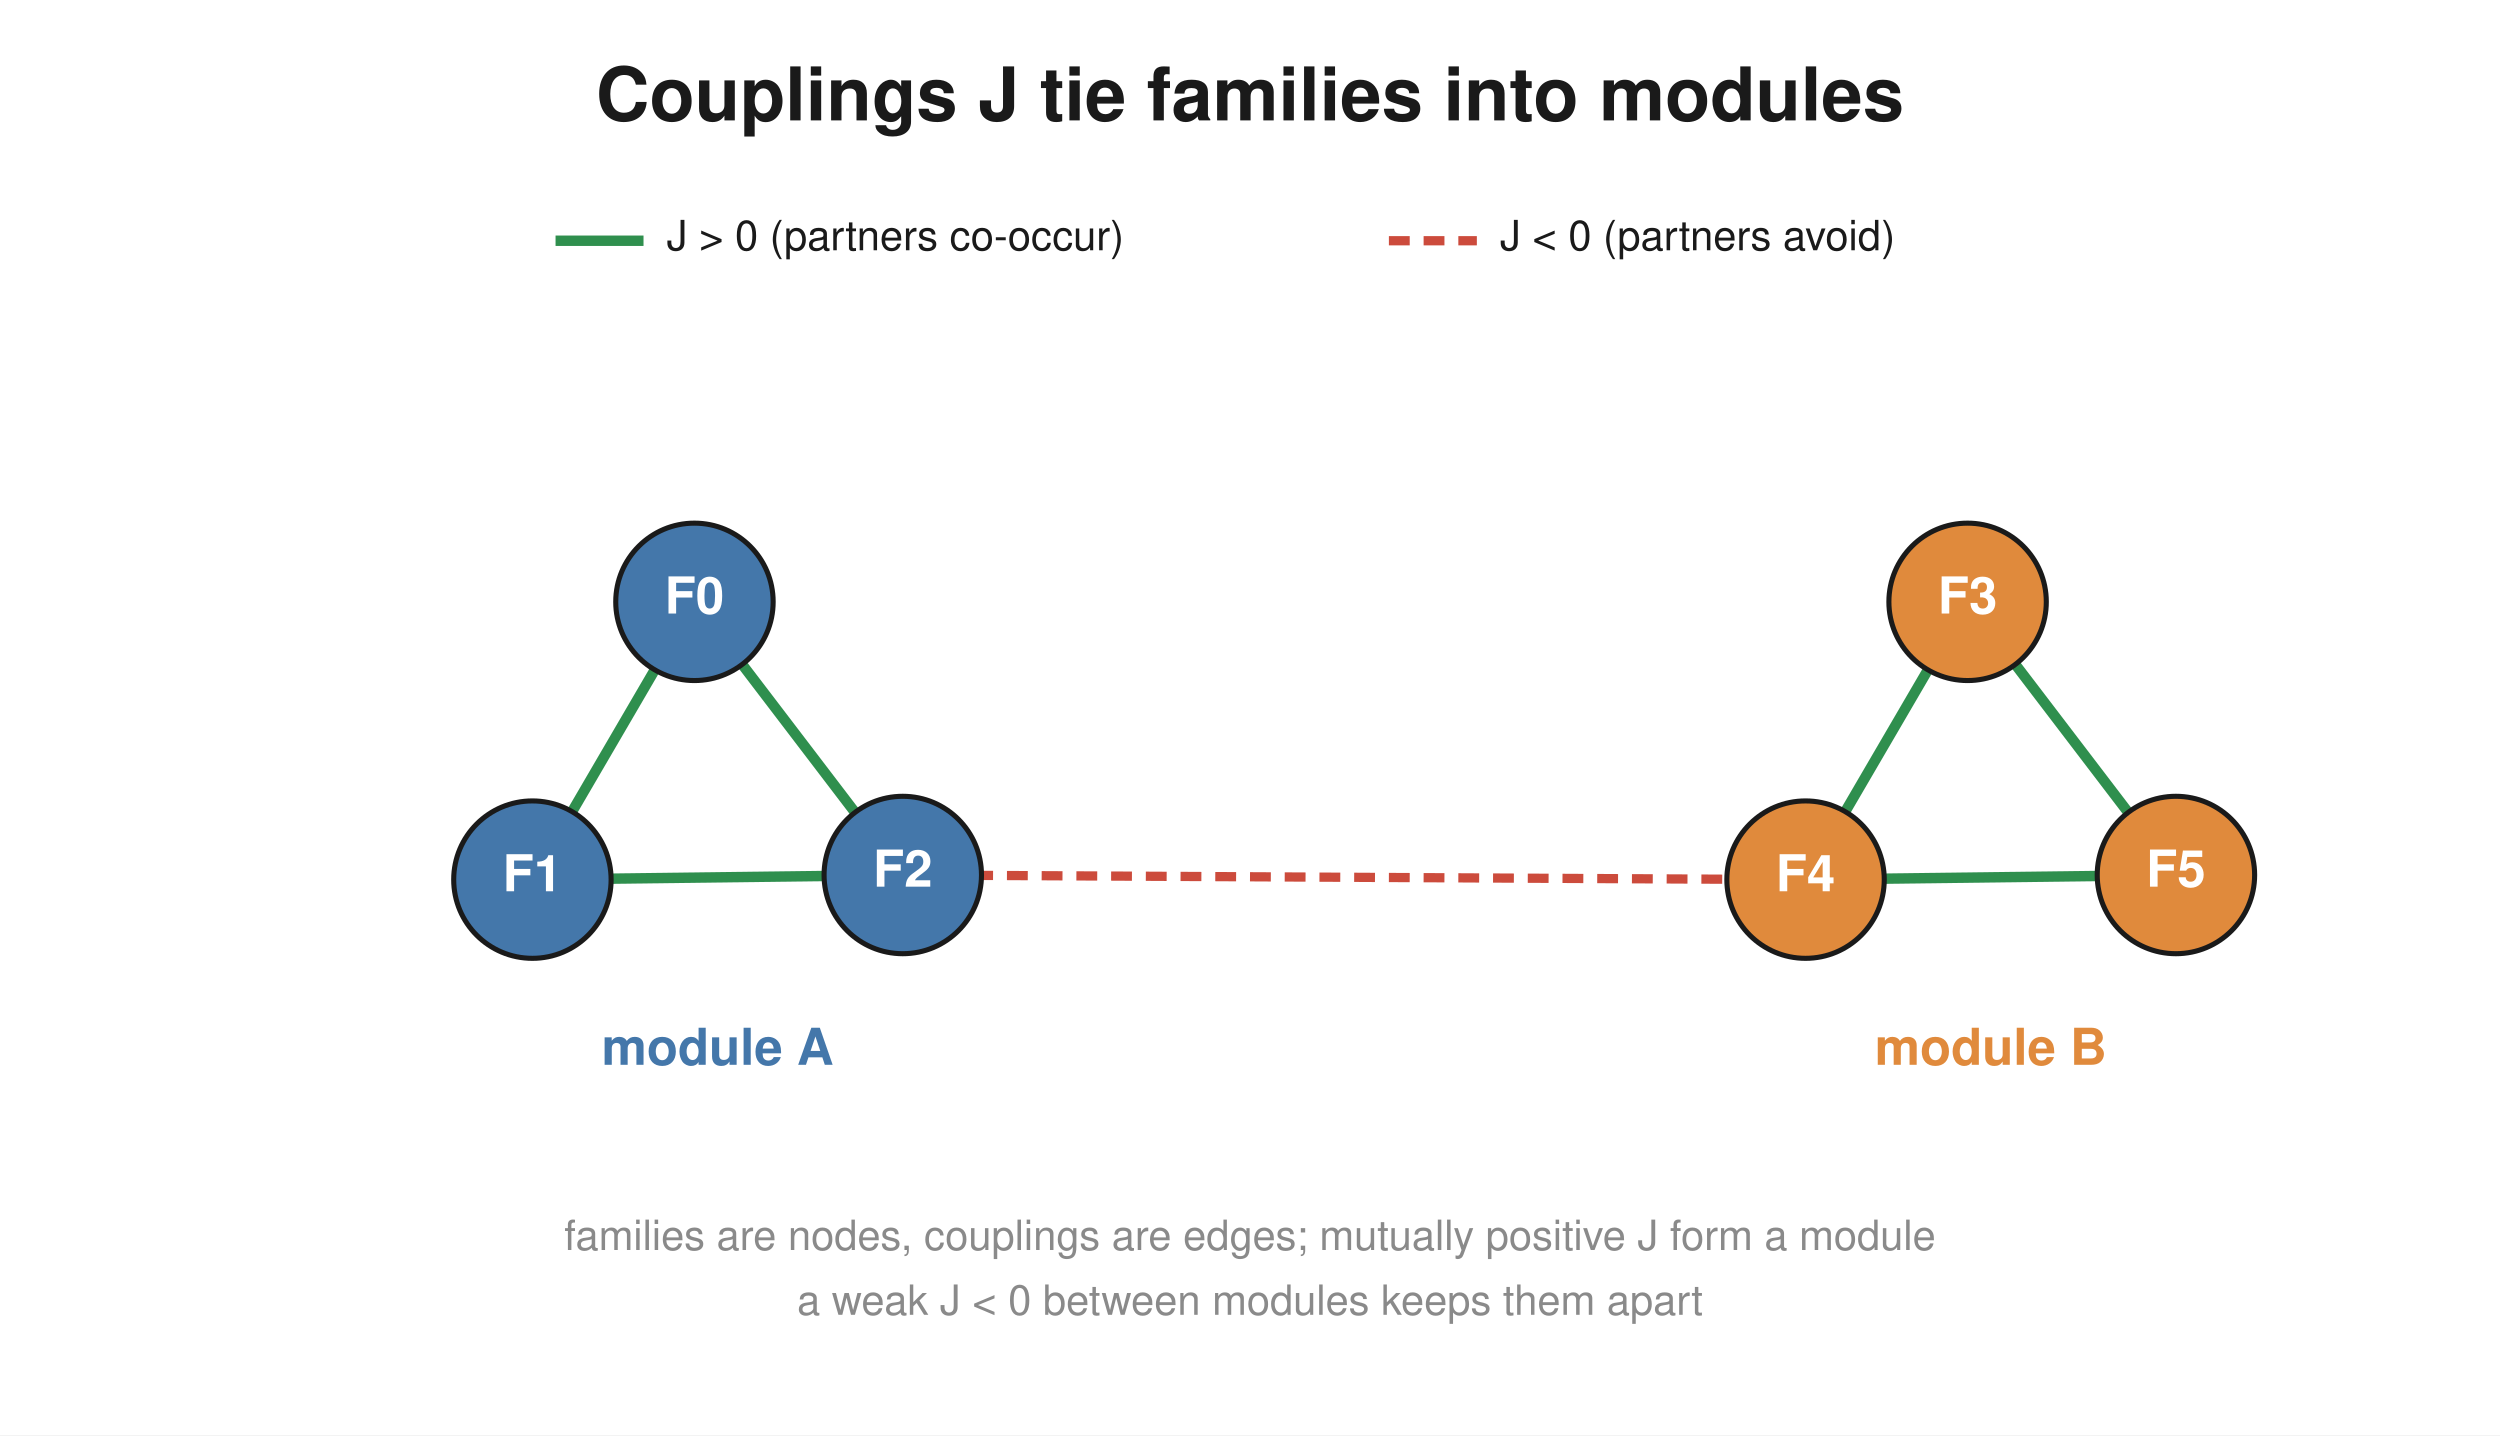
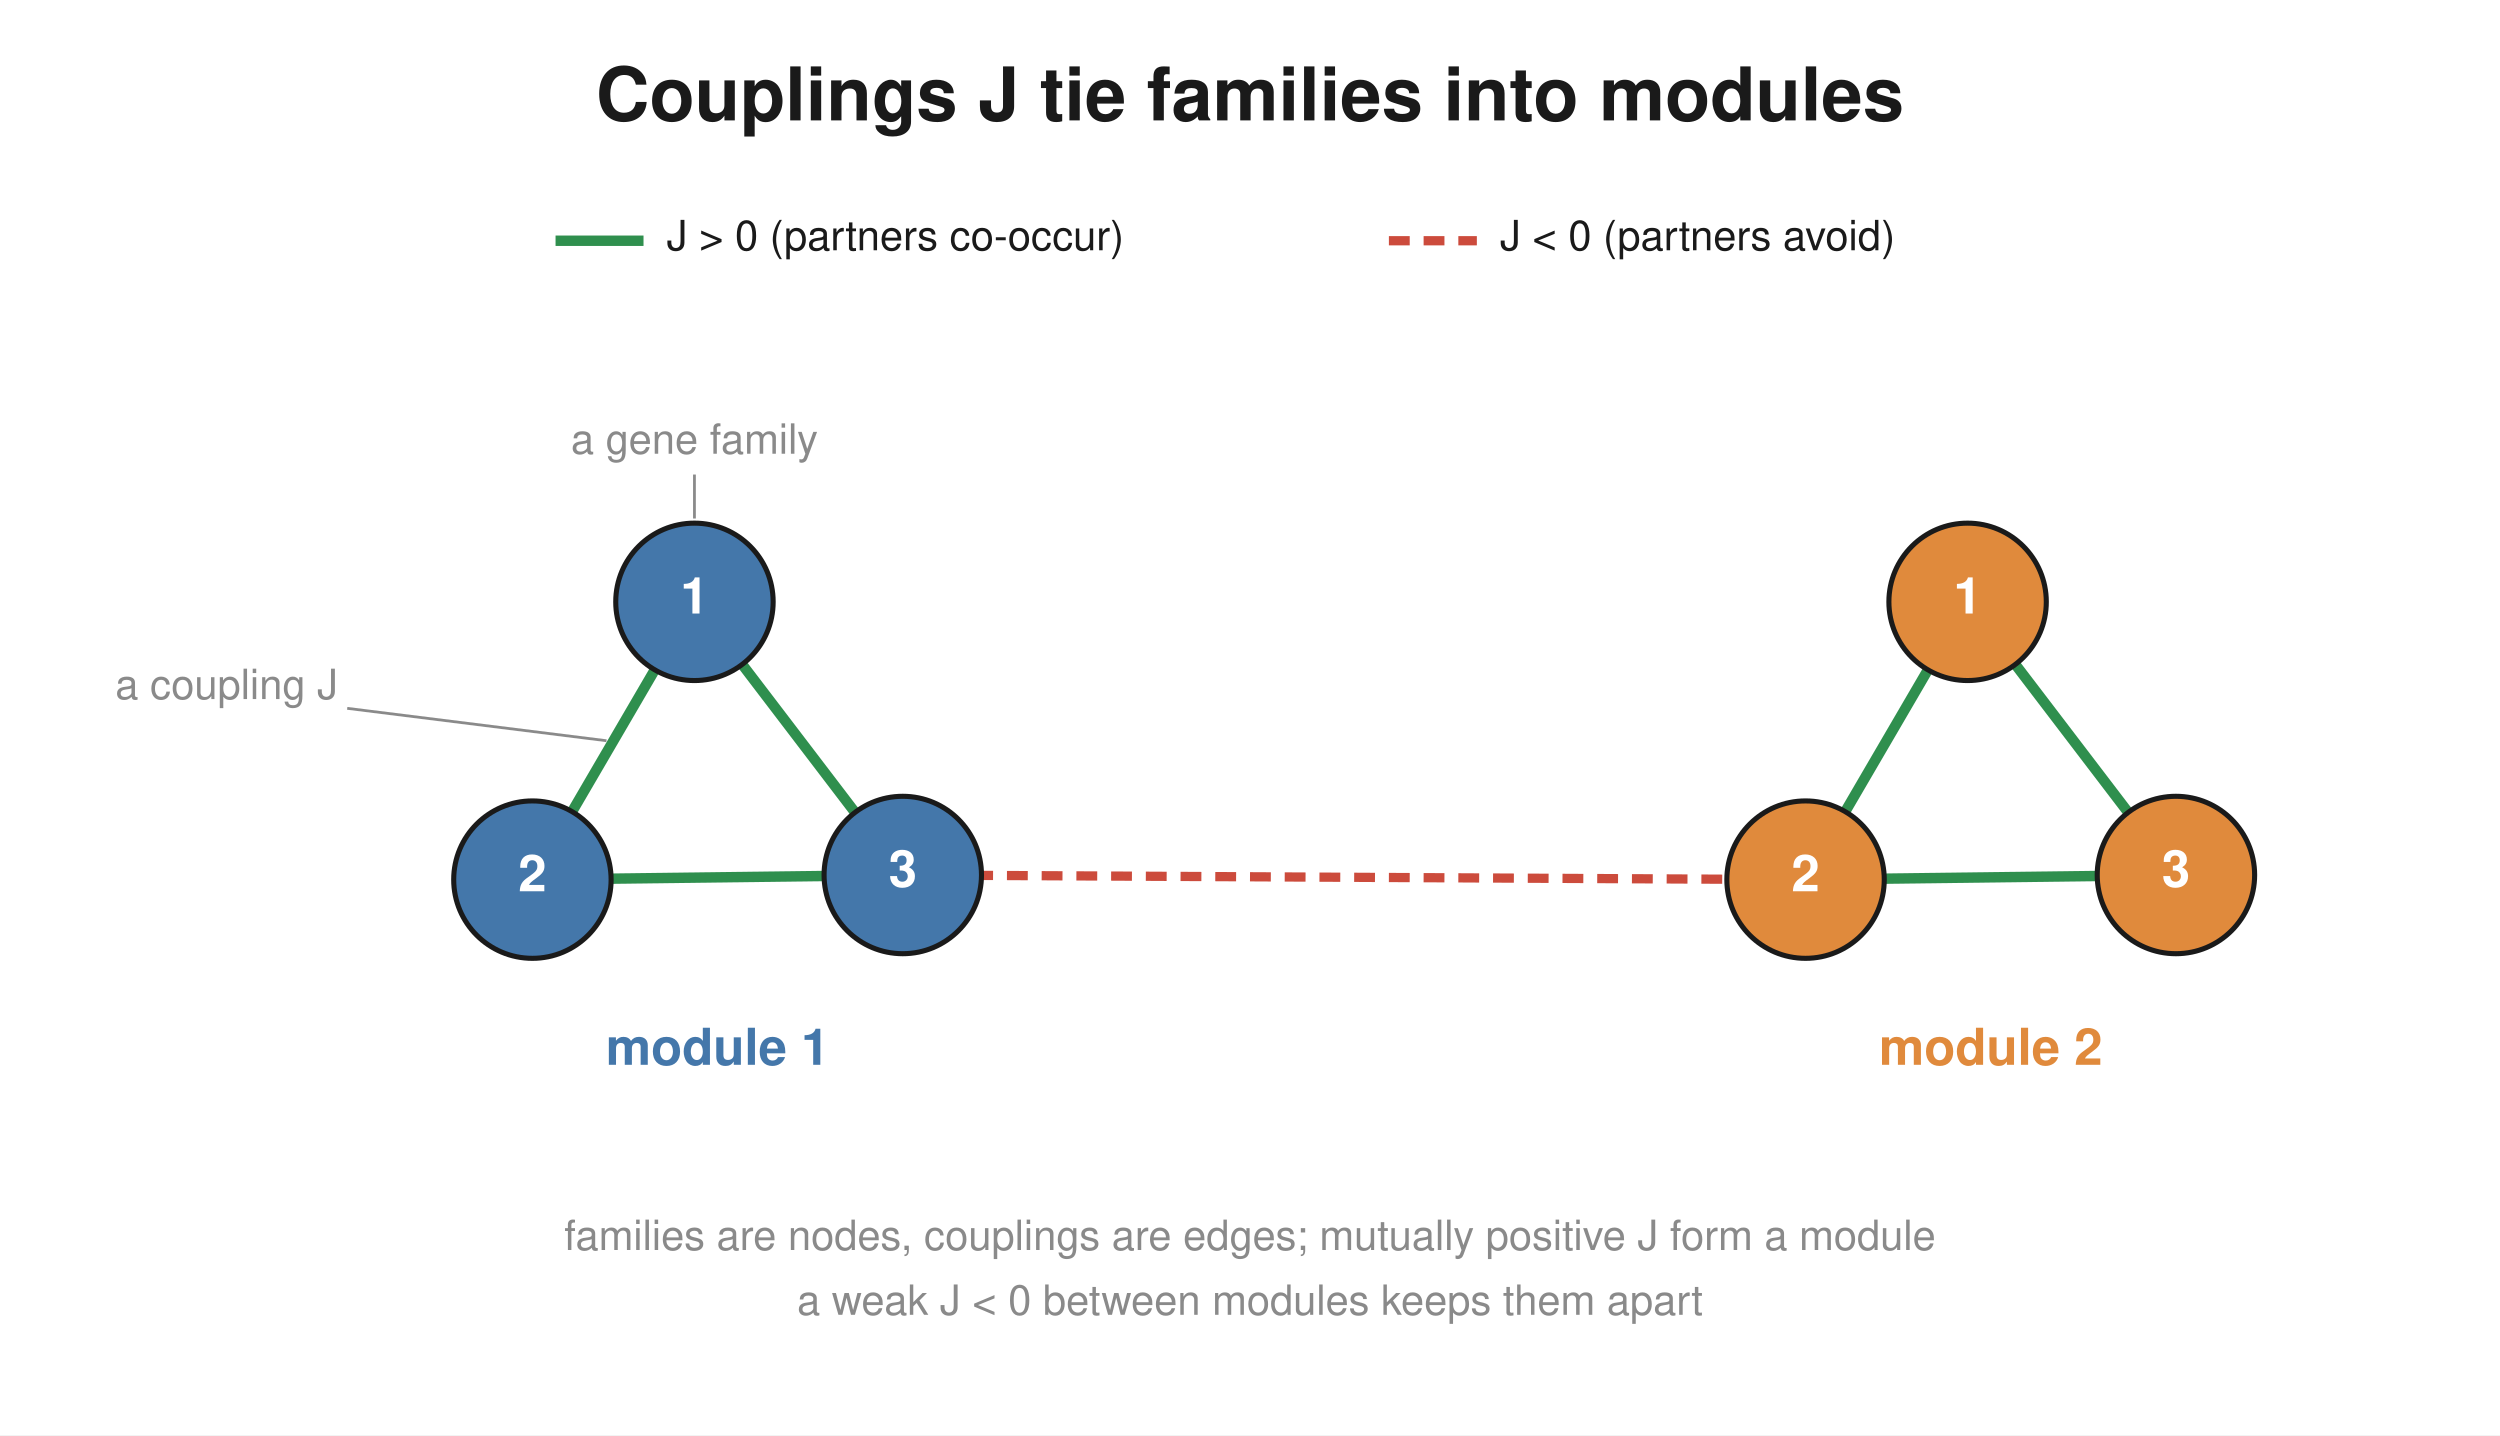
<svg xmlns="http://www.w3.org/2000/svg" width="1080" height="620" viewBox="0 0 1080 620">
  <defs>
</defs>
  <rect x="0" y="0" width="1080" height="620" fill="white" />
  <text x="540.0" y="52" font-size="32" font-family="Helvetica" text-anchor="middle" font-weight="bold" fill="#1a1a1a">Couplings J tie families into modules</text>
  <path d="M240.0,104 L278.0,104" stroke="#2f8f4e" stroke-width="4.5" />
  <text x="288.0" y="104" font-size="18" font-family="Helvetica" text-anchor="start" dominant-baseline="central" fill="#1a1a1a">J &gt; 0  (partners co-occur)</text>
  <path d="M600.0,104 L638.0,104" stroke="#cc4b3c" stroke-width="4.0" stroke-dasharray="9,6" />
  <text x="648.0" y="104" font-size="18" font-family="Helvetica" text-anchor="start" dominant-baseline="central" fill="#1a1a1a">J &lt; 0  (partners avoid)</text>
  <path d="M300,260 L230,380" stroke="#2f8f4e" stroke-width="4.5" />
  <path d="M300,260 L390,378" stroke="#2f8f4e" stroke-width="4.5" />
  <path d="M230,380 L390,378" stroke="#2f8f4e" stroke-width="4.5" />
  <path d="M850,260 L780,380" stroke="#2f8f4e" stroke-width="4.5" />
  <path d="M850,260 L940,378" stroke="#2f8f4e" stroke-width="4.5" />
  <path d="M780,380 L940,378" stroke="#2f8f4e" stroke-width="4.5" />
  <path d="M390,378 L780,380" stroke="#cc4b3c" stroke-width="4.0" stroke-dasharray="9,6" />
  <circle cx="300" cy="260" r="34" fill="#4477AA" stroke="#1a1a1a" stroke-width="2.2" />
-   <text x="300" y="260" font-size="22" font-family="Helvetica" text-anchor="middle" dominant-baseline="central" fill="white" font-weight="bold">F0</text>
+   <text x="300" y="260" font-size="22" font-family="Helvetica" text-anchor="middle" dominant-baseline="central" fill="white" font-weight="bold">1</text>
  <circle cx="230" cy="380" r="34" fill="#4477AA" stroke="#1a1a1a" stroke-width="2.2" />
-   <text x="230" y="380" font-size="22" font-family="Helvetica" text-anchor="middle" dominant-baseline="central" fill="white" font-weight="bold">F1</text>
+   <text x="230" y="380" font-size="22" font-family="Helvetica" text-anchor="middle" dominant-baseline="central" fill="white" font-weight="bold">2</text>
  <circle cx="390" cy="378" r="34" fill="#4477AA" stroke="#1a1a1a" stroke-width="2.2" />
-   <text x="390" y="378" font-size="22" font-family="Helvetica" text-anchor="middle" dominant-baseline="central" fill="white" font-weight="bold">F2</text>
+   <text x="390" y="378" font-size="22" font-family="Helvetica" text-anchor="middle" dominant-baseline="central" fill="white" font-weight="bold">3</text>
  <circle cx="850" cy="260" r="34" fill="#E08A3C" stroke="#1a1a1a" stroke-width="2.2" />
-   <text x="850" y="260" font-size="22" font-family="Helvetica" text-anchor="middle" dominant-baseline="central" fill="white" font-weight="bold">F3</text>
+   <text x="850" y="260" font-size="22" font-family="Helvetica" text-anchor="middle" dominant-baseline="central" fill="white" font-weight="bold">1</text>
  <circle cx="780" cy="380" r="34" fill="#E08A3C" stroke="#1a1a1a" stroke-width="2.2" />
-   <text x="780" y="380" font-size="22" font-family="Helvetica" text-anchor="middle" dominant-baseline="central" fill="white" font-weight="bold">F4</text>
+   <text x="780" y="380" font-size="22" font-family="Helvetica" text-anchor="middle" dominant-baseline="central" fill="white" font-weight="bold">2</text>
  <circle cx="940" cy="378" r="34" fill="#E08A3C" stroke="#1a1a1a" stroke-width="2.2" />
-   <text x="940" y="378" font-size="22" font-family="Helvetica" text-anchor="middle" dominant-baseline="central" fill="white" font-weight="bold">F5</text>
-   <text x="310" y="460" font-size="22" font-family="Helvetica" text-anchor="middle" fill="#4477AA" font-weight="bold">module A</text>
-   <text x="860" y="460" font-size="22" font-family="Helvetica" text-anchor="middle" fill="#E08A3C" font-weight="bold">module B</text>
+   <text x="940" y="378" font-size="22" font-family="Helvetica" text-anchor="middle" dominant-baseline="central" fill="white" font-weight="bold">3</text>
+   <path d="M300,205 L300,224" stroke="#8a8a8a" stroke-width="1.2" />
+   <text x="300" y="196" font-size="18" font-family="Helvetica" text-anchor="middle" fill="#8a8a8a">a gene family</text>
+   <path d="M150,306 L262,320" stroke="#8a8a8a" stroke-width="1.2" />
+   <text x="146" y="302" font-size="18" font-family="Helvetica" text-anchor="end" fill="#8a8a8a">a coupling J</text>
+   <text x="310" y="460" font-size="22" font-family="Helvetica" text-anchor="middle" fill="#4477AA" font-weight="bold">module 1</text>
+   <text x="860" y="460" font-size="22" font-family="Helvetica" text-anchor="middle" fill="#E08A3C" font-weight="bold">module 2</text>
  <text x="540.0" y="540" font-size="18" font-family="Helvetica" text-anchor="middle" fill="#8a8a8a">families are nodes, couplings are edges; mutually positive J form a module</text>
  <text x="540.0" y="568" font-size="18" font-family="Helvetica" text-anchor="middle" fill="#8a8a8a">a weak J &lt; 0 between modules keeps them apart</text>
</svg>
